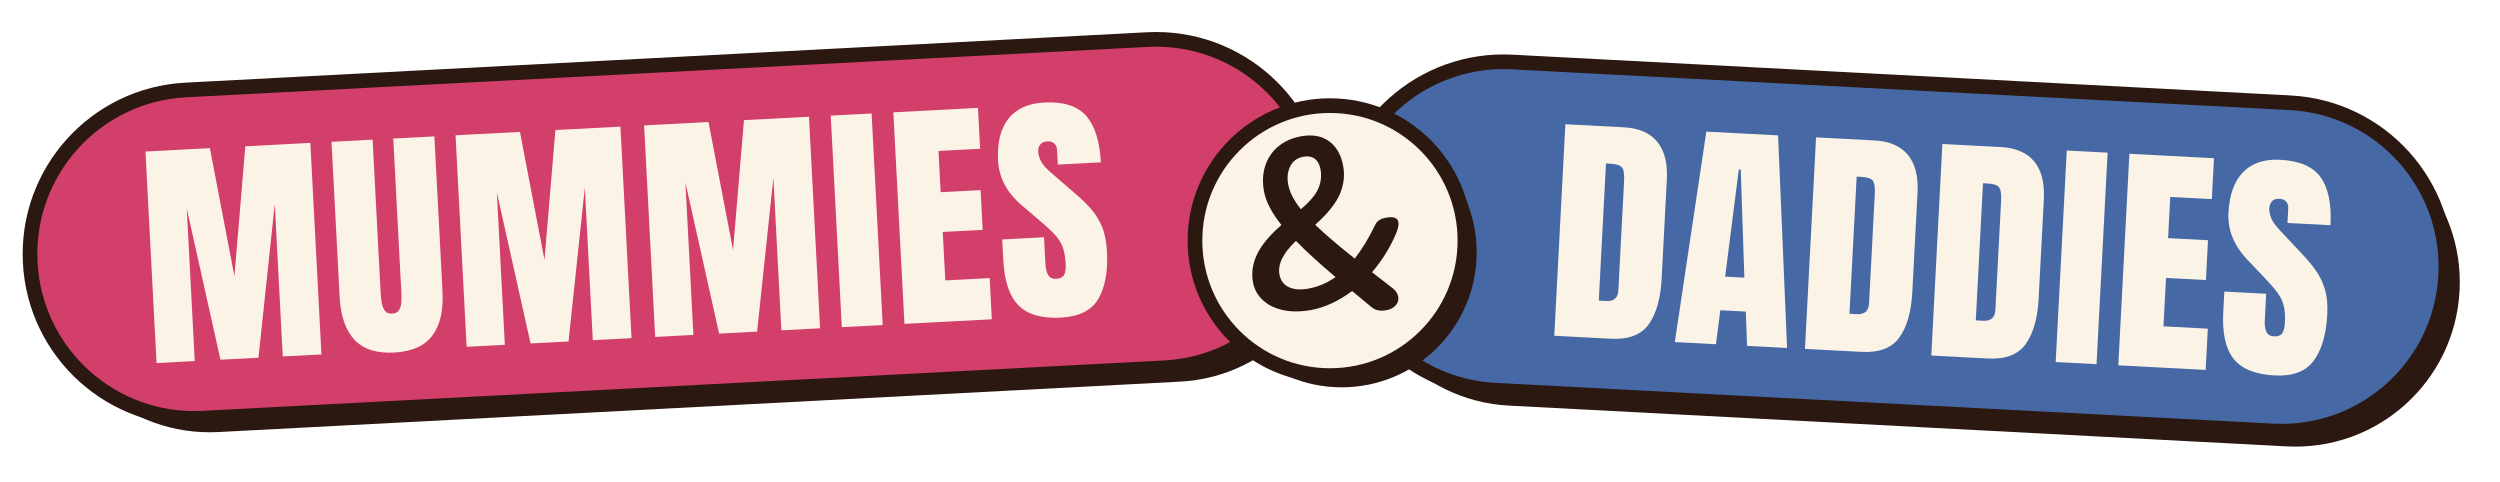
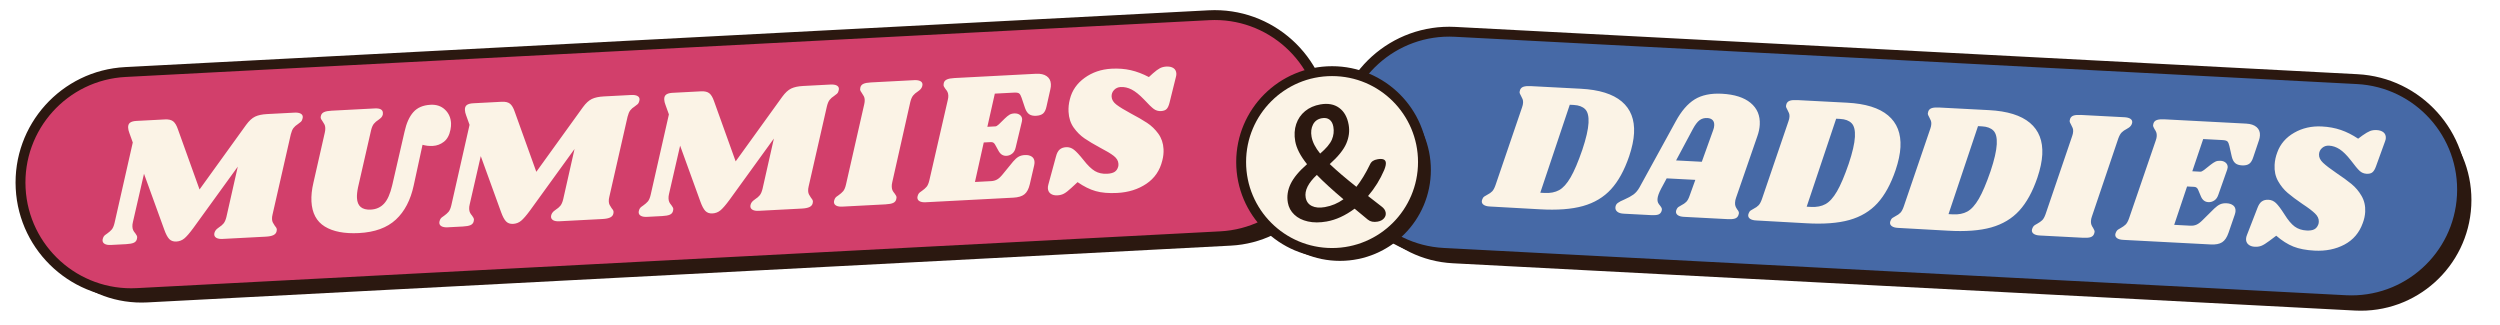
- <svg xmlns="http://www.w3.org/2000/svg" viewBox="0 0 852 164" width="852" height="164" role="img" aria-label="Mummies &amp; Daddies">
-   <g transform="rotate(-3 230.1 78.0)">
-     <rect x="15" y="27" width="440.2" height="112" rx="56.0" fill="#2B1810" />
-     <rect x="10" y="22" width="440.2" height="112" rx="56.0" fill="#D23F6B" stroke="#2B1810" stroke-width="5" />
-     <path d="M51.2 114.42V42.23H73.18L79.25 86.24L85.28 42.23H107.47V114.42H94.27V62.41L85.98 114.42H73.02L64.24 62.41V114.42ZM132.24 115.08Q123.22 115.08 118.96 110.01Q114.69 104.95 114.69 95.1V42.23H128.72V94.53Q128.72 96.33 128.92 98Q129.13 99.66 129.87 100.72Q130.6 101.79 132.24 101.79Q133.93 101.79 134.66 100.74Q135.4 99.7 135.59 98.02Q135.77 96.33 135.77 94.53V42.23H149.8V95.1Q149.8 104.95 145.53 110.01Q141.27 115.08 132.24 115.08ZM157.02 114.42V42.23H179L185.07 86.24L191.1 42.23H213.29V114.42H200.08V62.41L191.8 114.42H178.84L170.06 62.41V114.42ZM221.37 114.42V42.23H243.35L249.42 86.24L255.45 42.23H277.64V114.42H264.43V62.41L256.15 114.42H243.19L234.41 62.41V114.42ZM285.06 114.42V42.23H299.01V114.42ZM306.43 114.42V42.23H335.31V56.18H321.11V70.25H334.73V83.82H321.11V100.35H336.25V114.42ZM359.83 115.08Q349.95 115.08 345.58 110.16Q341.21 105.23 341.21 94.49V87.43H355.48V96.46Q355.48 98.96 356.24 100.37Q357 101.79 358.89 101.79Q360.86 101.79 361.62 100.64Q362.37 99.49 362.37 96.87Q362.37 93.55 361.72 91.31Q361.06 89.07 359.44 87.04Q357.82 85.01 354.95 82.31L348.47 76.15Q341.21 69.31 341.21 60.49Q341.21 51.26 345.5 46.42Q349.78 41.58 357.9 41.58Q367.83 41.58 371.99 46.87Q376.16 52.16 376.16 62.95H361.47V57.98Q361.47 56.51 360.63 55.69Q359.79 54.87 358.36 54.87Q356.63 54.87 355.83 55.83Q355.03 56.8 355.03 58.31Q355.03 59.83 355.85 61.59Q356.67 63.36 359.09 65.65L367.42 73.65Q369.92 76.03 372.01 78.68Q374.11 81.32 375.38 84.83Q376.65 88.34 376.65 93.38Q376.65 103.55 372.9 109.32Q369.14 115.08 359.83 115.08Z" fill="#FBF3E6" />
+ <svg xmlns="http://www.w3.org/2000/svg" viewBox="0 0 1265 164" width="1265" height="164" role="img" aria-label="Mummies &amp; Daddies">
+   <g transform="rotate(-3 340.5 78.0)">
+     <rect x="15.00" y="27" width="661.0" height="112" rx="56.0" fill="#2B1810" />
+     <rect x="10.00" y="22" width="661.0" height="112" rx="56.0" fill="#D23F6B" stroke="#2B1810" stroke-width="5" />
+     <path d="M154.45 49.33Q154.45 49.79 154.17 50.54Q153.89 51.38 153.38 51.79Q152.87 52.21 151.84 52.86Q150.35 53.7 149.47 54.73Q148.59 55.75 147.93 57.89L136.58 97.92Q136.2 99.13 136.2 100.25Q136.2 101.27 136.53 101.97Q136.86 102.67 137.41 103.6Q137.79 104.07 138.07 104.58Q138.35 105.09 138.35 105.65Q138.35 105.83 138.16 106.58Q137.79 107.79 136.44 108.35Q135.09 108.91 132.57 108.91H110.7Q108.74 108.91 107.67 108.26Q106.6 107.6 106.6 106.49Q106.6 105.93 106.88 105.28Q107.16 104.62 107.67 104.11Q108.18 103.6 108.6 103.37Q109.02 103.14 109.21 102.95Q110.7 102.11 111.63 101.09Q112.56 100.06 113.21 97.92L120.29 72.79L96.17 102.67Q93.2 106.3 91.38 107.65Q89.56 109 87.24 109Q85 109 83.75 107.56Q82.49 106.11 81.47 102.67L72.71 73.9L65.83 98.02Q65.45 99.23 65.45 100.34Q65.45 101.46 65.78 102.2Q66.11 102.95 66.76 103.79Q67.59 105 67.59 105.74Q67.59 105.93 67.41 106.67Q67.04 107.98 65.73 108.49Q64.43 109 61.82 109H54.1Q52.14 109 51.07 108.35Q50 107.7 50 106.58Q50 106.02 50.28 105.37Q50.65 104.35 51.49 103.79Q52.33 103.23 52.51 103.14Q54 102.2 54.93 101.23Q55.86 100.25 56.52 98.02L67.87 57.8L66.38 52.86Q65.92 51.47 65.92 50.17Q65.92 48.49 66.99 47.74Q68.06 47 70.29 47H84.72Q87.52 47 88.87 48.21Q90.22 49.42 91.05 52.4L100.36 83.31L125.59 51.93Q128.01 48.95 130.34 47.98Q132.67 47 136.48 47H150.35Q152.31 47 153.38 47.61Q154.45 48.21 154.45 49.33ZM219.34 46.63Q223.8 46.63 226.5 49.47Q229.2 52.31 229.2 56.5Q229.2 57.89 228.74 59.75Q227.71 63.85 225.11 65.67Q222.5 67.48 219.43 67.48Q217.85 67.48 216.59 67.25Q215.33 67.02 214.22 66.64L208.72 86.84Q205.74 97.92 198.76 103.74Q191.78 109.56 179.77 109.56Q168.79 109.56 162.69 105.37Q156.59 101.18 156.59 92.34Q156.59 88.05 158.08 82.93L165.16 57.89Q165.53 56.68 165.53 55.56Q165.53 54.45 165.2 53.75Q164.88 53.05 164.32 52.12Q163.48 50.91 163.48 50.17Q163.48 49.79 163.67 49.23Q164.04 48.02 165.34 47.51Q166.65 47 169.16 47H191.04Q195.04 47 195.04 49.42Q195.04 49.98 194.95 50.35Q194.67 51.19 194.15 51.7Q193.64 52.21 192.62 52.86Q191.13 53.7 190.2 54.73Q189.27 55.75 188.62 57.89L180.52 86.38Q179.68 89.54 179.68 91.78Q179.68 98.02 186.38 98.02Q190.48 98.02 193.22 95.36Q195.97 92.71 197.83 86.29L205.47 59.57Q207.23 53.14 210.45 49.89Q213.66 46.63 219.34 46.63ZM325.09 49.33Q325.09 49.79 324.81 50.54Q324.53 51.38 324.02 51.79Q323.51 52.21 322.48 52.86Q320.99 53.7 320.11 54.73Q319.23 55.75 318.57 57.89L307.22 97.92Q306.84 99.13 306.84 100.25Q306.84 101.27 307.17 101.97Q307.5 102.67 308.05 103.6Q308.43 104.07 308.71 104.58Q308.98 105.09 308.98 105.65Q308.98 105.83 308.8 106.58Q308.43 107.79 307.08 108.35Q305.73 108.91 303.21 108.91H281.34Q279.38 108.91 278.31 108.26Q277.24 107.6 277.24 106.49Q277.24 105.93 277.52 105.28Q277.8 104.62 278.31 104.11Q278.82 103.6 279.24 103.37Q279.66 103.14 279.85 102.95Q281.34 102.11 282.27 101.09Q283.2 100.06 283.85 97.92L290.92 72.79L266.81 102.67Q263.83 106.3 262.02 107.65Q260.2 109 257.88 109Q255.64 109 254.39 107.56Q253.13 106.11 252.11 102.67L243.35 73.9L236.47 98.02Q236.09 99.23 236.09 100.34Q236.09 101.46 236.42 102.2Q236.74 102.95 237.4 103.79Q238.23 105 238.23 105.74Q238.23 105.93 238.05 106.67Q237.68 107.98 236.37 108.49Q235.07 109 232.46 109H224.74Q222.78 109 221.71 108.35Q220.64 107.7 220.64 106.58Q220.64 106.02 220.92 105.37Q221.29 104.35 222.13 103.79Q222.97 103.23 223.15 103.14Q224.64 102.2 225.57 101.23Q226.5 100.25 227.16 98.02L238.51 57.8L237.02 52.86Q236.56 51.47 236.56 50.17Q236.56 48.49 237.63 47.74Q238.7 47 240.93 47H255.36Q258.16 47 259.51 48.21Q260.86 49.42 261.69 52.4L271 83.31L296.23 51.93Q298.65 48.95 300.98 47.98Q303.31 47 307.12 47H320.99Q322.95 47 324.02 47.61Q325.09 48.21 325.09 49.33ZM426.1 49.33Q426.1 49.79 425.82 50.54Q425.54 51.38 425.03 51.79Q424.51 52.21 423.49 52.86Q422 53.7 421.12 54.73Q420.23 55.75 419.58 57.89L408.22 97.92Q407.85 99.13 407.85 100.25Q407.85 101.27 408.18 101.97Q408.5 102.67 409.06 103.6Q409.43 104.07 409.71 104.58Q409.99 105.09 409.99 105.65Q409.99 105.83 409.8 106.58Q409.43 107.79 408.08 108.35Q406.73 108.91 404.22 108.91H382.34Q380.39 108.91 379.32 108.26Q378.25 107.6 378.25 106.49Q378.25 105.93 378.53 105.28Q378.8 104.62 379.32 104.11Q379.83 103.6 380.25 103.37Q380.67 103.14 380.85 102.95Q382.34 102.11 383.27 101.09Q384.2 100.06 384.86 97.92L391.93 72.79L367.82 102.67Q364.84 106.3 363.03 107.65Q361.21 109 358.88 109Q356.65 109 355.39 107.56Q354.14 106.11 353.11 102.67L344.36 73.9L337.47 98.02Q337.1 99.23 337.1 100.34Q337.1 101.46 337.42 102.2Q337.75 102.95 338.4 103.79Q339.24 105 339.24 105.74Q339.24 105.93 339.05 106.67Q338.68 107.98 337.38 108.49Q336.08 109 333.47 109H325.74Q323.79 109 322.72 108.35Q321.65 107.7 321.65 106.58Q321.65 106.02 321.92 105.37Q322.3 104.35 323.14 103.79Q323.97 103.23 324.16 103.14Q325.65 102.2 326.58 101.23Q327.51 100.25 328.16 98.02L339.52 57.8L338.03 52.86Q337.56 51.47 337.56 50.17Q337.56 48.49 338.64 47.74Q339.71 47 341.94 47H356.37Q359.16 47 360.51 48.21Q361.86 49.42 362.7 52.4L372.01 83.31L397.24 51.93Q399.66 48.95 401.98 47.98Q404.31 47 408.13 47H422Q423.95 47 425.03 47.61Q426.1 48.21 426.1 49.33ZM468.45 49.33Q468.45 49.79 468.17 50.54Q467.89 51.19 467.38 51.7Q466.87 52.21 466.45 52.45Q466.03 52.68 465.85 52.86Q464.36 53.7 463.43 54.73Q462.5 55.75 461.84 57.89L450.58 98.02Q450.21 99.23 450.21 100.34Q450.21 101.46 450.53 102.2Q450.86 102.95 451.51 103.79Q452.35 105 452.35 105.74Q452.35 105.93 452.16 106.67Q451.79 107.98 450.49 108.49Q449.18 109 446.58 109H424.7Q422.74 109 421.67 108.35Q420.6 107.7 420.6 106.58Q420.6 106.02 420.88 105.37Q421.26 104.35 422.09 103.79Q422.93 103.23 423.12 103.14Q424.61 102.2 425.54 101.23Q426.47 100.25 427.12 98.02L438.48 57.89Q438.85 56.68 438.85 55.56Q438.85 54.54 438.52 53.84Q438.2 53.14 437.64 52.21Q436.8 51 436.8 50.26Q436.8 49.98 436.99 49.23Q437.36 48.02 438.62 47.51Q439.87 47 442.48 47H464.36Q466.31 47 467.38 47.61Q468.45 48.21 468.45 49.33ZM533.34 52.59Q533.34 53.89 532.97 55.1L530.55 63.76Q529.89 66.27 528.64 67.25Q527.38 68.23 525.05 68.23Q522.82 68.23 521.56 67.25Q520.31 66.27 519.65 64.04L518.17 58.73Q517.7 57.05 517.05 56.5Q516.4 55.94 514.53 55.94H504.76L500.11 72.51H504.2Q504.85 72.51 505.97 71.58L509.14 68.78Q510.53 67.57 511.56 67.02Q512.58 66.46 514.07 66.46Q515.74 66.46 516.82 67.34Q517.89 68.23 517.89 69.62Q517.89 69.99 517.7 70.74L513.88 83.68Q513.32 85.73 511.97 86.7Q510.62 87.68 509.04 87.68Q506.44 87.68 505.13 84.98L503.55 81.72Q502.9 80.33 501.5 80.33H497.87L492.38 100.06H500.57Q502.34 100.06 503.69 99.36Q505.04 98.67 506.62 96.9L512.21 90.75Q513.7 89.17 515.05 88.47Q516.4 87.77 518.35 87.77Q520.4 87.77 521.7 88.71Q523.01 89.64 523.01 91.5Q523.01 92.24 522.73 93.27L520.03 102.67Q519 106.21 517.05 107.6Q515.09 109 511.37 109H466.96Q465.01 109 463.94 108.35Q462.87 107.7 462.87 106.58Q462.87 106.02 463.15 105.37Q463.52 104.35 464.36 103.79Q465.2 103.23 465.38 103.14Q466.87 102.2 467.8 101.23Q468.73 100.25 469.38 98.02L480.83 57.89Q481.21 56.68 481.21 55.66Q481.21 54.54 480.88 53.8Q480.56 53.05 479.9 52.21Q479.07 51 479.07 50.26Q479.07 49.98 479.25 49.23Q479.62 48.02 480.93 47.51Q482.23 47 484.74 47H526.08Q529.52 47 531.43 48.49Q533.34 49.98 533.34 52.59ZM583.05 51.65 585.19 49.89Q587.43 48.12 588.87 47.47Q590.31 46.81 592.17 46.81Q594.41 46.81 595.71 47.79Q597.02 48.77 597.02 50.63Q597.02 51.38 596.74 52.21L592.83 65.06Q592.17 67.29 591.2 68.23Q590.22 69.16 588.26 69.16Q586.22 69.16 584.68 67.9Q583.14 66.64 579.89 62.73Q576.63 59.01 573.97 57.47Q571.32 55.94 568.53 55.94Q566.48 55.94 565.08 57.29Q563.69 58.64 563.69 60.59Q563.69 62.83 565.92 64.73Q568.16 66.64 572.9 69.53Q577.74 72.41 580.91 74.74Q584.08 77.07 586.31 80.51Q588.54 83.96 588.54 88.43Q588.54 91.31 587.61 94.2Q585.38 101.65 578.95 105.51Q572.53 109.37 563.97 109.37Q557.54 109.37 553.17 107.88Q548.79 106.39 544.23 102.86L540.88 105.65Q538.55 107.6 537.06 108.3Q535.57 109 533.71 109Q531.57 109 530.31 107.98Q529.06 106.95 529.06 105.18Q529.06 104.25 529.43 103.23L533.99 89.36Q534.74 86.94 536.04 85.91Q537.34 84.89 539.39 84.89Q541.53 84.89 543.25 86.38Q544.98 87.87 547.77 91.78Q550.75 96.06 553.31 97.74Q555.87 99.41 559.41 99.41Q561.92 99.41 563.27 98.62Q564.62 97.83 565.18 96.06Q565.36 95.59 565.36 94.66Q565.36 92.43 563.22 90.57Q561.08 88.71 556.61 86.1Q551.86 83.21 548.89 80.93Q545.91 78.65 543.72 75.21Q541.53 71.76 541.53 67.11Q541.53 63.85 542.56 60.68Q544.51 54.26 550.56 50.35Q556.61 46.44 564.43 46.44Q569.65 46.44 574.07 47.7Q578.49 48.95 583.05 51.65Z" fill="#FBF3E6" />
  </g>
-   <g transform="rotate(3 645.0 84.0)">
-     <rect x="461.248" y="33" width="377.5" height="112" rx="56.0" fill="#2B1810" />
-     <rect x="456.248" y="28" width="377.5" height="112" rx="56.0" fill="#4669A6" stroke="#2B1810" stroke-width="5" />
-     <path d="M531.45 120.42V48.23H551.3Q559.09 48.23 563.03 52.56Q566.97 56.89 566.97 65.22V99.01Q566.97 109.27 563.38 114.84Q559.79 120.42 550.81 120.42ZM545.97 107.67H548.47Q552.45 107.67 552.45 103.81V66.57Q552.45 62.96 551.48 61.91Q550.52 60.87 547.57 60.87H545.97ZM572.58 120.42 579.56 48.23H604.04L610.89 120.42H597.23L596.21 108.77H587.51L586.61 120.42ZM588.54 97.25H595.1L591.94 60.54H591.29ZM617 120.42V48.23H636.85Q644.65 48.23 648.58 52.56Q652.52 56.89 652.52 65.22V99.01Q652.52 109.27 648.93 114.84Q645.34 120.42 636.36 120.42ZM631.52 107.67H634.02Q638 107.67 638 103.81V66.57Q638 62.96 637.04 61.91Q636.07 60.87 633.12 60.87H631.52ZM660.11 120.42V48.23H679.96Q687.75 48.23 691.69 52.56Q695.63 56.89 695.63 65.22V99.01Q695.63 109.27 692.04 114.84Q688.45 120.42 679.47 120.42ZM674.63 107.67H677.13Q681.11 107.67 681.11 103.81V66.57Q681.11 62.96 680.14 61.91Q679.18 60.87 676.23 60.87H674.63ZM702.56 120.42V48.23H716.5V120.42ZM723.93 120.42V48.23H752.8V62.18H738.61V76.25H752.23V89.82H738.61V106.35H753.74V120.42ZM777.33 121.08Q767.44 121.08 763.07 116.16Q758.7 111.23 758.7 100.49V93.43H772.98V102.46Q772.98 104.96 773.74 106.37Q774.5 107.79 776.38 107.79Q778.35 107.79 779.11 106.64Q779.87 105.49 779.87 102.87Q779.87 99.55 779.21 97.31Q778.56 95.07 776.94 93.04Q775.32 91.01 772.45 88.31L765.96 82.15Q758.7 75.31 758.7 66.49Q758.7 57.26 762.99 52.42Q767.28 47.58 775.4 47.58Q785.32 47.58 789.49 52.87Q793.65 58.16 793.65 68.95H778.97V63.98Q778.97 62.51 778.13 61.69Q777.28 60.87 775.85 60.87Q774.13 60.87 773.33 61.83Q772.53 62.8 772.53 64.31Q772.53 65.83 773.35 67.59Q774.17 69.36 776.59 71.65L784.91 79.65Q787.42 82.03 789.51 84.68Q791.6 87.32 792.87 90.83Q794.14 94.34 794.14 99.38Q794.14 109.55 790.39 115.32Q786.64 121.08 777.33 121.08Z" fill="#FBF3E6" />
+   <g transform="rotate(3 961.6 84.0)">
+     <rect x="682.02" y="33" width="569.1" height="112" rx="56.0" fill="#2B1810" />
+     <rect x="677.02" y="28" width="569.1" height="112" rx="56.0" fill="#4669A6" stroke="#2B1810" stroke-width="5" />
+     <path d="M826.14 74.46Q826.14 79.58 824.28 86.28Q821.21 97.08 815.99 103.41Q810.78 109.74 802.26 112.63Q793.74 115.51 780.43 115.42L755.11 115.33Q753.16 115.33 752.09 114.67Q751.02 114.02 751.02 112.91Q751.02 112.35 751.29 111.7Q751.57 110.86 752.09 110.48Q752.6 110.11 753.62 109.46Q755.11 108.62 756 107.6Q756.88 106.58 757.53 104.34L768.89 64.31Q769.26 63.1 769.26 61.98Q769.26 60.96 768.94 60.26Q768.61 59.56 768.05 58.63Q767.21 57.42 767.21 56.68Q767.21 56.4 767.4 55.65Q767.77 54.44 769.03 53.93Q770.29 53.42 772.89 53.42H798.03Q811.99 53.42 819.07 58.77Q826.14 64.12 826.14 74.46ZM802.87 70.45Q802.87 65.52 800.82 63.66Q798.77 61.8 794.95 61.8H792.91L780.34 107.04H782.57Q786.86 107.04 789.79 105.23Q792.72 103.41 795.23 98.52Q797.75 93.64 800.45 84.23Q802.87 75.48 802.87 70.45ZM879.39 104.43Q879.02 105.64 879.02 106.85Q879.02 107.88 879.3 108.58Q879.58 109.27 879.9 109.69Q880.23 110.11 880.32 110.3Q881.25 111.23 881.25 112.16Q881.25 112.35 881.07 113.09Q880.69 114.39 879.44 114.91Q878.18 115.42 875.57 115.42H853.51Q851.56 115.42 850.48 114.77Q849.41 114.12 849.41 113Q849.41 112.44 849.69 111.79Q849.97 111.04 850.48 110.62Q851 110.21 851.93 109.65Q853.42 108.81 854.35 107.79Q855.28 106.76 855.93 104.43L858.35 96.43H843.83L841.32 101.73Q839.73 105.18 839.73 107.13Q839.73 108.25 840.11 108.95Q840.48 109.65 841.22 110.39Q841.87 111.14 842.11 111.65Q842.34 112.16 842.15 113Q841.78 114.39 840.62 114.91Q839.45 115.42 836.94 115.42H823.07Q820.93 115.42 819.81 114.63Q818.69 113.84 818.69 112.53Q818.69 111.04 819.76 110.16Q820.83 109.27 822.98 108.25Q825.77 106.85 827.44 105.5Q829.12 104.15 830.33 101.73L846.9 67.38Q850.72 59.38 855.88 55.79Q861.05 52.21 869.52 52.21Q879.02 52.21 884.23 56.07Q889.44 59.94 889.44 66.82Q889.44 69.71 888.51 72.78ZM861.14 87.12 866.08 70.73Q866.45 69.62 866.45 68.41Q866.45 66.64 865.47 65.75Q864.5 64.87 862.73 64.87Q860.49 64.87 858.91 66.17Q857.33 67.48 855.74 70.83L848.11 87.12ZM961.13 74.46Q961.13 79.58 959.26 86.28Q956.19 97.08 950.98 103.41Q945.77 109.74 937.25 112.63Q928.73 115.51 915.42 115.42L890.1 115.33Q888.14 115.33 887.07 114.67Q886 114.02 886 112.91Q886 112.35 886.28 111.7Q886.56 110.86 887.07 110.48Q887.58 110.11 888.61 109.46Q890.1 108.62 890.98 107.6Q891.86 106.58 892.52 104.34L903.87 64.31Q904.25 63.1 904.25 61.98Q904.25 60.96 903.92 60.26Q903.59 59.56 903.04 58.63Q902.2 57.42 902.2 56.68Q902.2 56.4 902.38 55.65Q902.76 54.44 904.01 53.93Q905.27 53.42 907.88 53.42H933.01Q946.98 53.42 954.05 58.77Q961.13 64.12 961.13 74.46ZM937.85 70.45Q937.85 65.52 935.8 63.66Q933.76 61.8 929.94 61.8H927.89L915.32 107.04H917.56Q921.84 107.04 924.77 105.23Q927.71 103.41 930.22 98.52Q932.73 93.64 935.43 84.23Q937.85 75.48 937.85 70.45ZM1032.99 74.46Q1032.99 79.58 1031.13 86.28Q1028.06 97.08 1022.85 103.41Q1017.63 109.74 1009.12 112.63Q1000.6 115.51 987.29 115.42L961.96 115.33Q960.01 115.33 958.94 114.67Q957.87 114.02 957.87 112.91Q957.87 112.35 958.15 111.7Q958.43 110.86 958.94 110.48Q959.45 110.11 960.47 109.46Q961.96 108.62 962.85 107.6Q963.73 106.58 964.38 104.34L975.74 64.31Q976.11 63.1 976.11 61.98Q976.11 60.96 975.79 60.26Q975.46 59.56 974.9 58.63Q974.07 57.42 974.07 56.68Q974.07 56.4 974.25 55.65Q974.62 54.44 975.88 53.93Q977.14 53.42 979.74 53.42H1004.88Q1018.84 53.42 1025.92 58.77Q1032.99 64.12 1032.99 74.46ZM1009.72 70.45Q1009.72 65.52 1007.67 63.66Q1005.62 61.8 1001.81 61.8H999.76L987.19 107.04H989.43Q993.71 107.04 996.64 105.23Q999.57 103.41 1002.09 98.52Q1004.6 93.64 1007.3 84.23Q1009.72 75.48 1009.72 70.45ZM1077.59 55.75Q1077.59 56.21 1077.31 56.96Q1077.03 57.61 1076.52 58.12Q1076 58.63 1075.58 58.86Q1075.17 59.1 1074.98 59.28Q1073.49 60.12 1072.56 61.15Q1071.63 62.17 1070.98 64.31L1059.71 104.43Q1059.34 105.64 1059.34 106.76Q1059.34 107.88 1059.67 108.62Q1059.99 109.37 1060.64 110.21Q1061.48 111.42 1061.48 112.16Q1061.48 112.35 1061.29 113.09Q1060.92 114.39 1059.62 114.91Q1058.32 115.42 1055.71 115.42H1033.83Q1031.88 115.42 1030.81 114.77Q1029.74 114.12 1029.74 113Q1029.74 112.44 1030.02 111.79Q1030.39 110.76 1031.23 110.21Q1032.06 109.65 1032.25 109.55Q1033.74 108.62 1034.67 107.65Q1035.6 106.67 1036.25 104.43L1047.61 64.31Q1047.98 63.1 1047.98 61.98Q1047.98 60.96 1047.66 60.26Q1047.33 59.56 1046.77 58.63Q1045.93 57.42 1045.93 56.68Q1045.93 56.4 1046.12 55.65Q1046.49 54.44 1047.75 53.93Q1049.01 53.42 1051.61 53.42H1073.49Q1075.44 53.42 1076.52 54.02Q1077.59 54.63 1077.59 55.75ZM1142.47 59Q1142.47 60.31 1142.1 61.52L1139.68 70.18Q1139.03 72.69 1137.77 73.67Q1136.51 74.64 1134.19 74.64Q1131.95 74.64 1130.7 73.67Q1129.44 72.69 1128.79 70.45L1127.3 65.15Q1126.83 63.47 1126.18 62.91Q1125.53 62.36 1123.67 62.36H1113.89L1109.24 78.93H1113.33Q1113.98 78.93 1115.1 78L1118.27 75.2Q1119.66 73.99 1120.69 73.43Q1121.71 72.88 1123.2 72.88Q1124.88 72.88 1125.95 73.76Q1127.02 74.64 1127.02 76.04Q1127.02 76.41 1126.83 77.16L1123.02 90.1Q1122.46 92.15 1121.11 93.12Q1119.76 94.1 1118.17 94.1Q1115.57 94.1 1114.26 91.4L1112.68 88.14Q1112.03 86.75 1110.63 86.75H1107L1101.51 106.48H1109.7Q1111.47 106.48 1112.82 105.78Q1114.17 105.09 1115.75 103.32L1121.34 97.17Q1122.83 95.59 1124.18 94.89Q1125.53 94.19 1127.48 94.19Q1129.53 94.19 1130.83 95.12Q1132.14 96.06 1132.14 97.92Q1132.14 98.66 1131.86 99.69L1129.16 109.09Q1128.14 112.63 1126.18 114.02Q1124.23 115.42 1120.5 115.42H1076.1Q1074.14 115.42 1073.07 114.77Q1072 114.12 1072 113Q1072 112.44 1072.28 111.79Q1072.65 110.76 1073.49 110.21Q1074.33 109.65 1074.51 109.55Q1076 108.62 1076.93 107.65Q1077.86 106.67 1078.52 104.43L1089.97 64.31Q1090.34 63.1 1090.34 62.08Q1090.34 60.96 1090.01 60.21Q1089.69 59.47 1089.04 58.63Q1088.2 57.42 1088.2 56.68Q1088.2 56.4 1088.38 55.65Q1088.76 54.44 1090.06 53.93Q1091.36 53.42 1093.88 53.42H1135.21Q1138.65 53.42 1140.56 54.91Q1142.47 56.4 1142.47 59ZM1192.18 58.07 1194.32 56.3Q1196.56 54.54 1198 53.88Q1199.44 53.23 1201.31 53.23Q1203.54 53.23 1204.84 54.21Q1206.15 55.19 1206.15 57.05Q1206.15 57.79 1205.87 58.63L1201.96 71.48Q1201.31 73.71 1200.33 74.64Q1199.35 75.58 1197.4 75.58Q1195.35 75.58 1193.81 74.32Q1192.28 73.06 1189.02 69.15Q1185.76 65.43 1183.11 63.89Q1180.45 62.36 1177.66 62.36Q1175.61 62.36 1174.22 63.71Q1172.82 65.06 1172.82 67.01Q1172.82 69.24 1175.05 71.15Q1177.29 73.06 1182.04 75.95Q1186.88 78.83 1190.04 81.16Q1193.21 83.49 1195.44 86.93Q1197.68 90.38 1197.68 94.85Q1197.68 97.73 1196.74 100.62Q1194.51 108.06 1188.09 111.93Q1181.66 115.79 1173.1 115.79Q1166.68 115.79 1162.3 114.3Q1157.92 112.81 1153.36 109.27L1150.01 112.07Q1147.68 114.02 1146.2 114.72Q1144.71 115.42 1142.84 115.42Q1140.7 115.42 1139.45 114.39Q1138.19 113.37 1138.19 111.6Q1138.19 110.67 1138.56 109.65L1143.12 95.78Q1143.87 93.36 1145.17 92.33Q1146.47 91.31 1148.52 91.31Q1150.66 91.31 1152.39 92.8Q1154.11 94.29 1156.9 98.2Q1159.88 102.48 1162.44 104.15Q1165 105.83 1168.54 105.83Q1171.05 105.83 1172.4 105.04Q1173.75 104.25 1174.31 102.48Q1174.5 102.01 1174.5 101.08Q1174.5 98.85 1172.35 96.99Q1170.21 95.12 1165.74 92.52Q1161 89.63 1158.02 87.35Q1155.04 85.07 1152.85 81.63Q1150.66 78.18 1150.66 73.53Q1150.66 70.27 1151.69 67.1Q1153.64 60.68 1159.69 56.77Q1165.74 52.86 1173.56 52.86Q1178.78 52.86 1183.2 54.12Q1187.62 55.37 1192.18 58.07Z" fill="#FBF3E6" />
  </g>
-   <circle cx="457.248" cy="86.0" r="46" fill="#2B1810" />
-   <circle cx="453.248" cy="82.0" r="46" fill="#FBF3E6" stroke="#2B1810" stroke-width="5" />
-   <path d="M467.59 92.77 474.42 98.07Q476.21 99.38 476.51 101.09Q476.8 102.73 475.68 104.04Q474.56 105.36 472.39 105.74Q469.37 106.28 467.47 104.71L460.8 99.18Q453.73 104.43 446.64 105.68Q441.38 106.6 437.15 105.66Q432.92 104.71 430.28 102.2Q427.63 99.68 427.01 96.13Q426.16 91.34 428.42 86.64Q430.67 81.94 436.72 76.68Q431.68 70.39 430.74 65.07Q429.91 60.34 431.24 56.38Q432.57 52.42 435.74 49.83Q438.91 47.24 443.44 46.44Q449.22 45.42 452.99 48.17Q456.76 50.93 457.78 56.71Q458.63 61.5 456.58 66.23Q454.54 70.96 448.22 76.61Q453.43 81.59 461.69 88.12Q465.35 83.48 468.57 76.82Q469.11 75.64 470.02 75.04Q470.93 74.44 472.38 74.18Q476.19 73.51 476.57 75.68Q476.81 77.06 475.77 79.61Q472.7 86.79 467.59 92.77ZM439 62.73Q439.73 66.87 443.36 71.31Q447.95 67.38 449.29 64.23Q450.63 61.09 450.04 57.74Q449.61 55.3 448.12 54.15Q446.63 52.99 444.2 53.41Q441.11 53.96 439.75 56.6Q438.38 59.25 439 62.73ZM455.15 94.42Q446.72 87.31 441.67 82.1Q435.1 88.27 436.03 93.53Q436.56 96.55 439.16 97.82Q441.75 99.09 445.76 98.38Q450.88 97.48 455.15 94.42Z" fill="#2B1810" />
+   <circle cx="678.02" cy="86.00" r="46" fill="#2B1810" />
+   <circle cx="674.02" cy="82.00" r="46" fill="#FBF3E6" stroke="#2B1810" stroke-width="5" />
+   <path d="M692.24 99.18 699.06 104.48Q700.85 105.79 701.15 107.49Q701.44 109.14 700.32 110.45Q699.2 111.77 697.03 112.15Q694.01 112.68 692.11 111.12L685.44 105.59Q678.37 110.83 671.28 112.08Q666.02 113.01 661.79 112.06Q657.56 111.12 654.92 108.6Q652.27 106.09 651.65 102.54Q650.8 97.75 653.06 93.05Q655.31 88.35 661.36 83.08Q656.32 76.79 655.38 71.47Q654.55 66.74 655.88 62.78Q657.22 58.82 660.38 56.23Q663.55 53.64 668.08 52.84Q673.86 51.82 677.63 54.58Q681.4 57.34 682.42 63.12Q683.27 67.91 681.22 72.64Q679.18 77.37 672.86 83.02Q678.07 87.99 686.34 94.53Q689.99 89.89 693.21 83.22Q693.75 82.05 694.66 81.45Q695.57 80.84 697.02 80.59Q700.83 79.92 701.21 82.09Q701.45 83.47 700.41 86.02Q697.34 93.2 692.24 99.18ZM663.64 69.14Q664.37 73.27 668 77.71Q672.59 73.79 673.93 70.64Q675.27 67.49 674.68 64.14Q674.25 61.71 672.76 60.55Q671.27 59.39 668.84 59.82Q665.75 60.37 664.39 63.01Q663.03 65.66 663.64 69.14ZM679.79 100.83Q671.36 93.72 666.31 88.51Q659.74 94.68 660.67 99.93Q661.2 102.96 663.8 104.23Q666.39 105.5 670.4 104.79Q675.52 103.89 679.79 100.83Z" fill="#2B1810" />
</svg>
